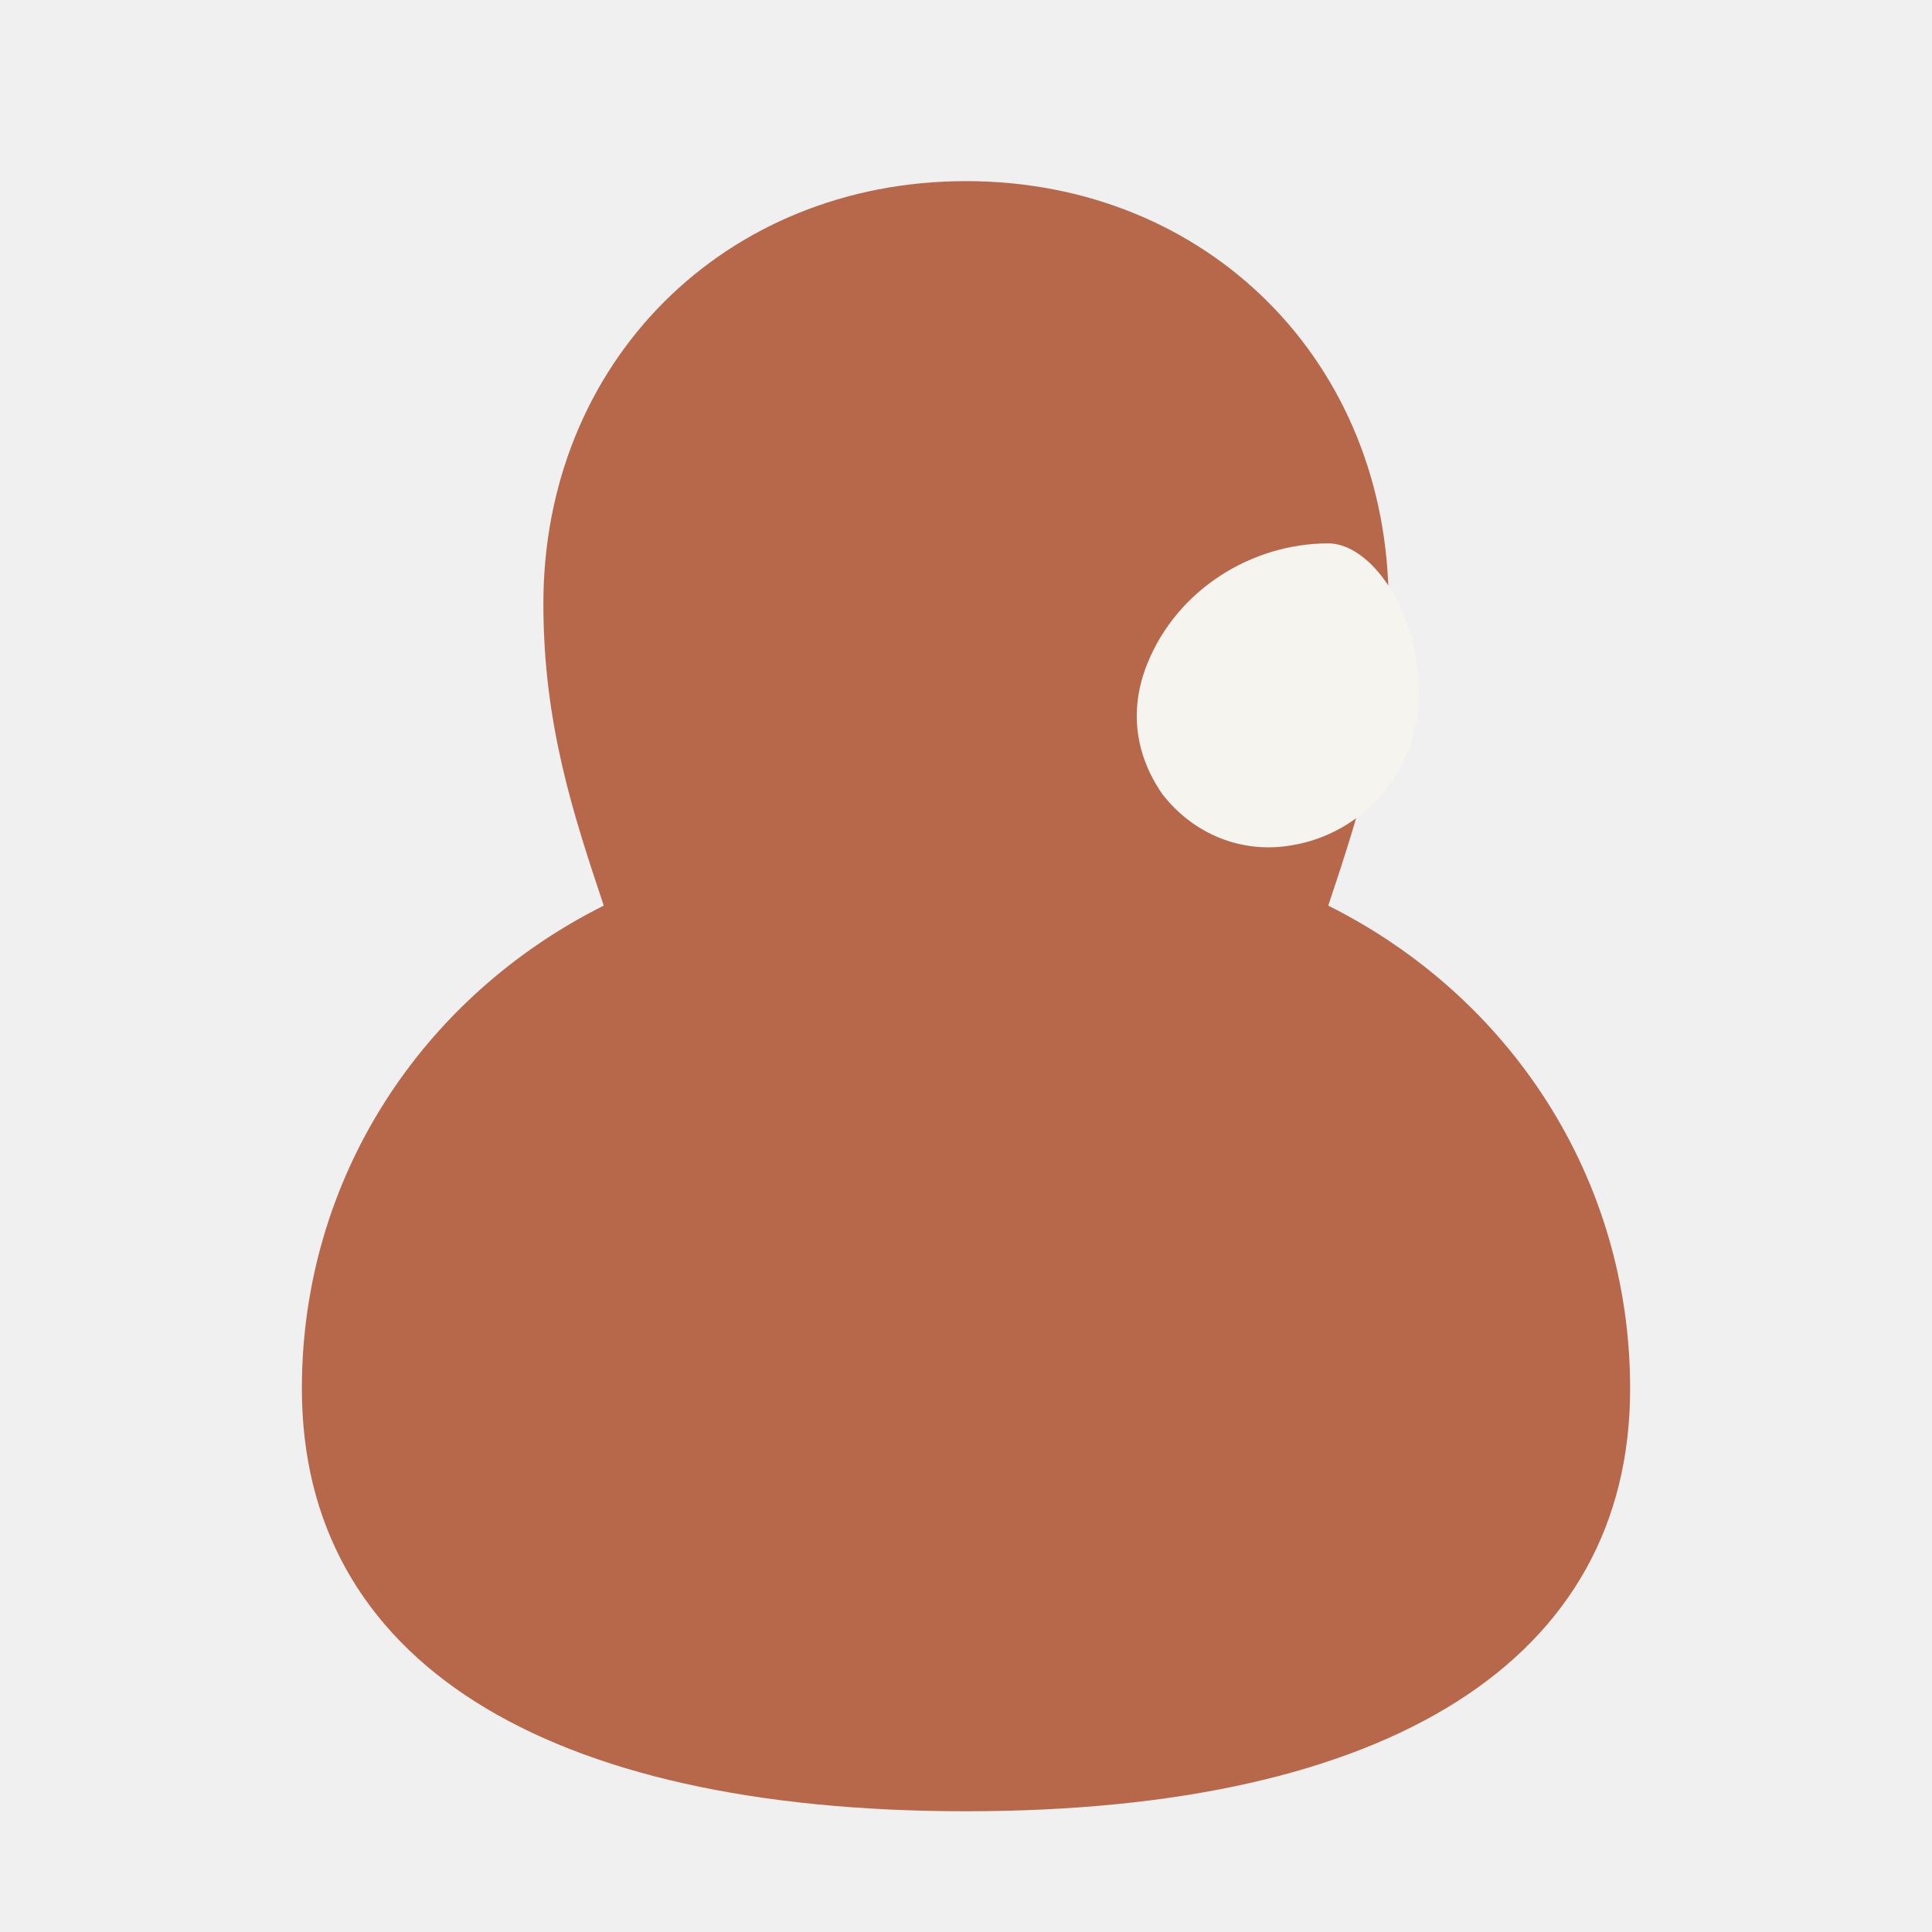
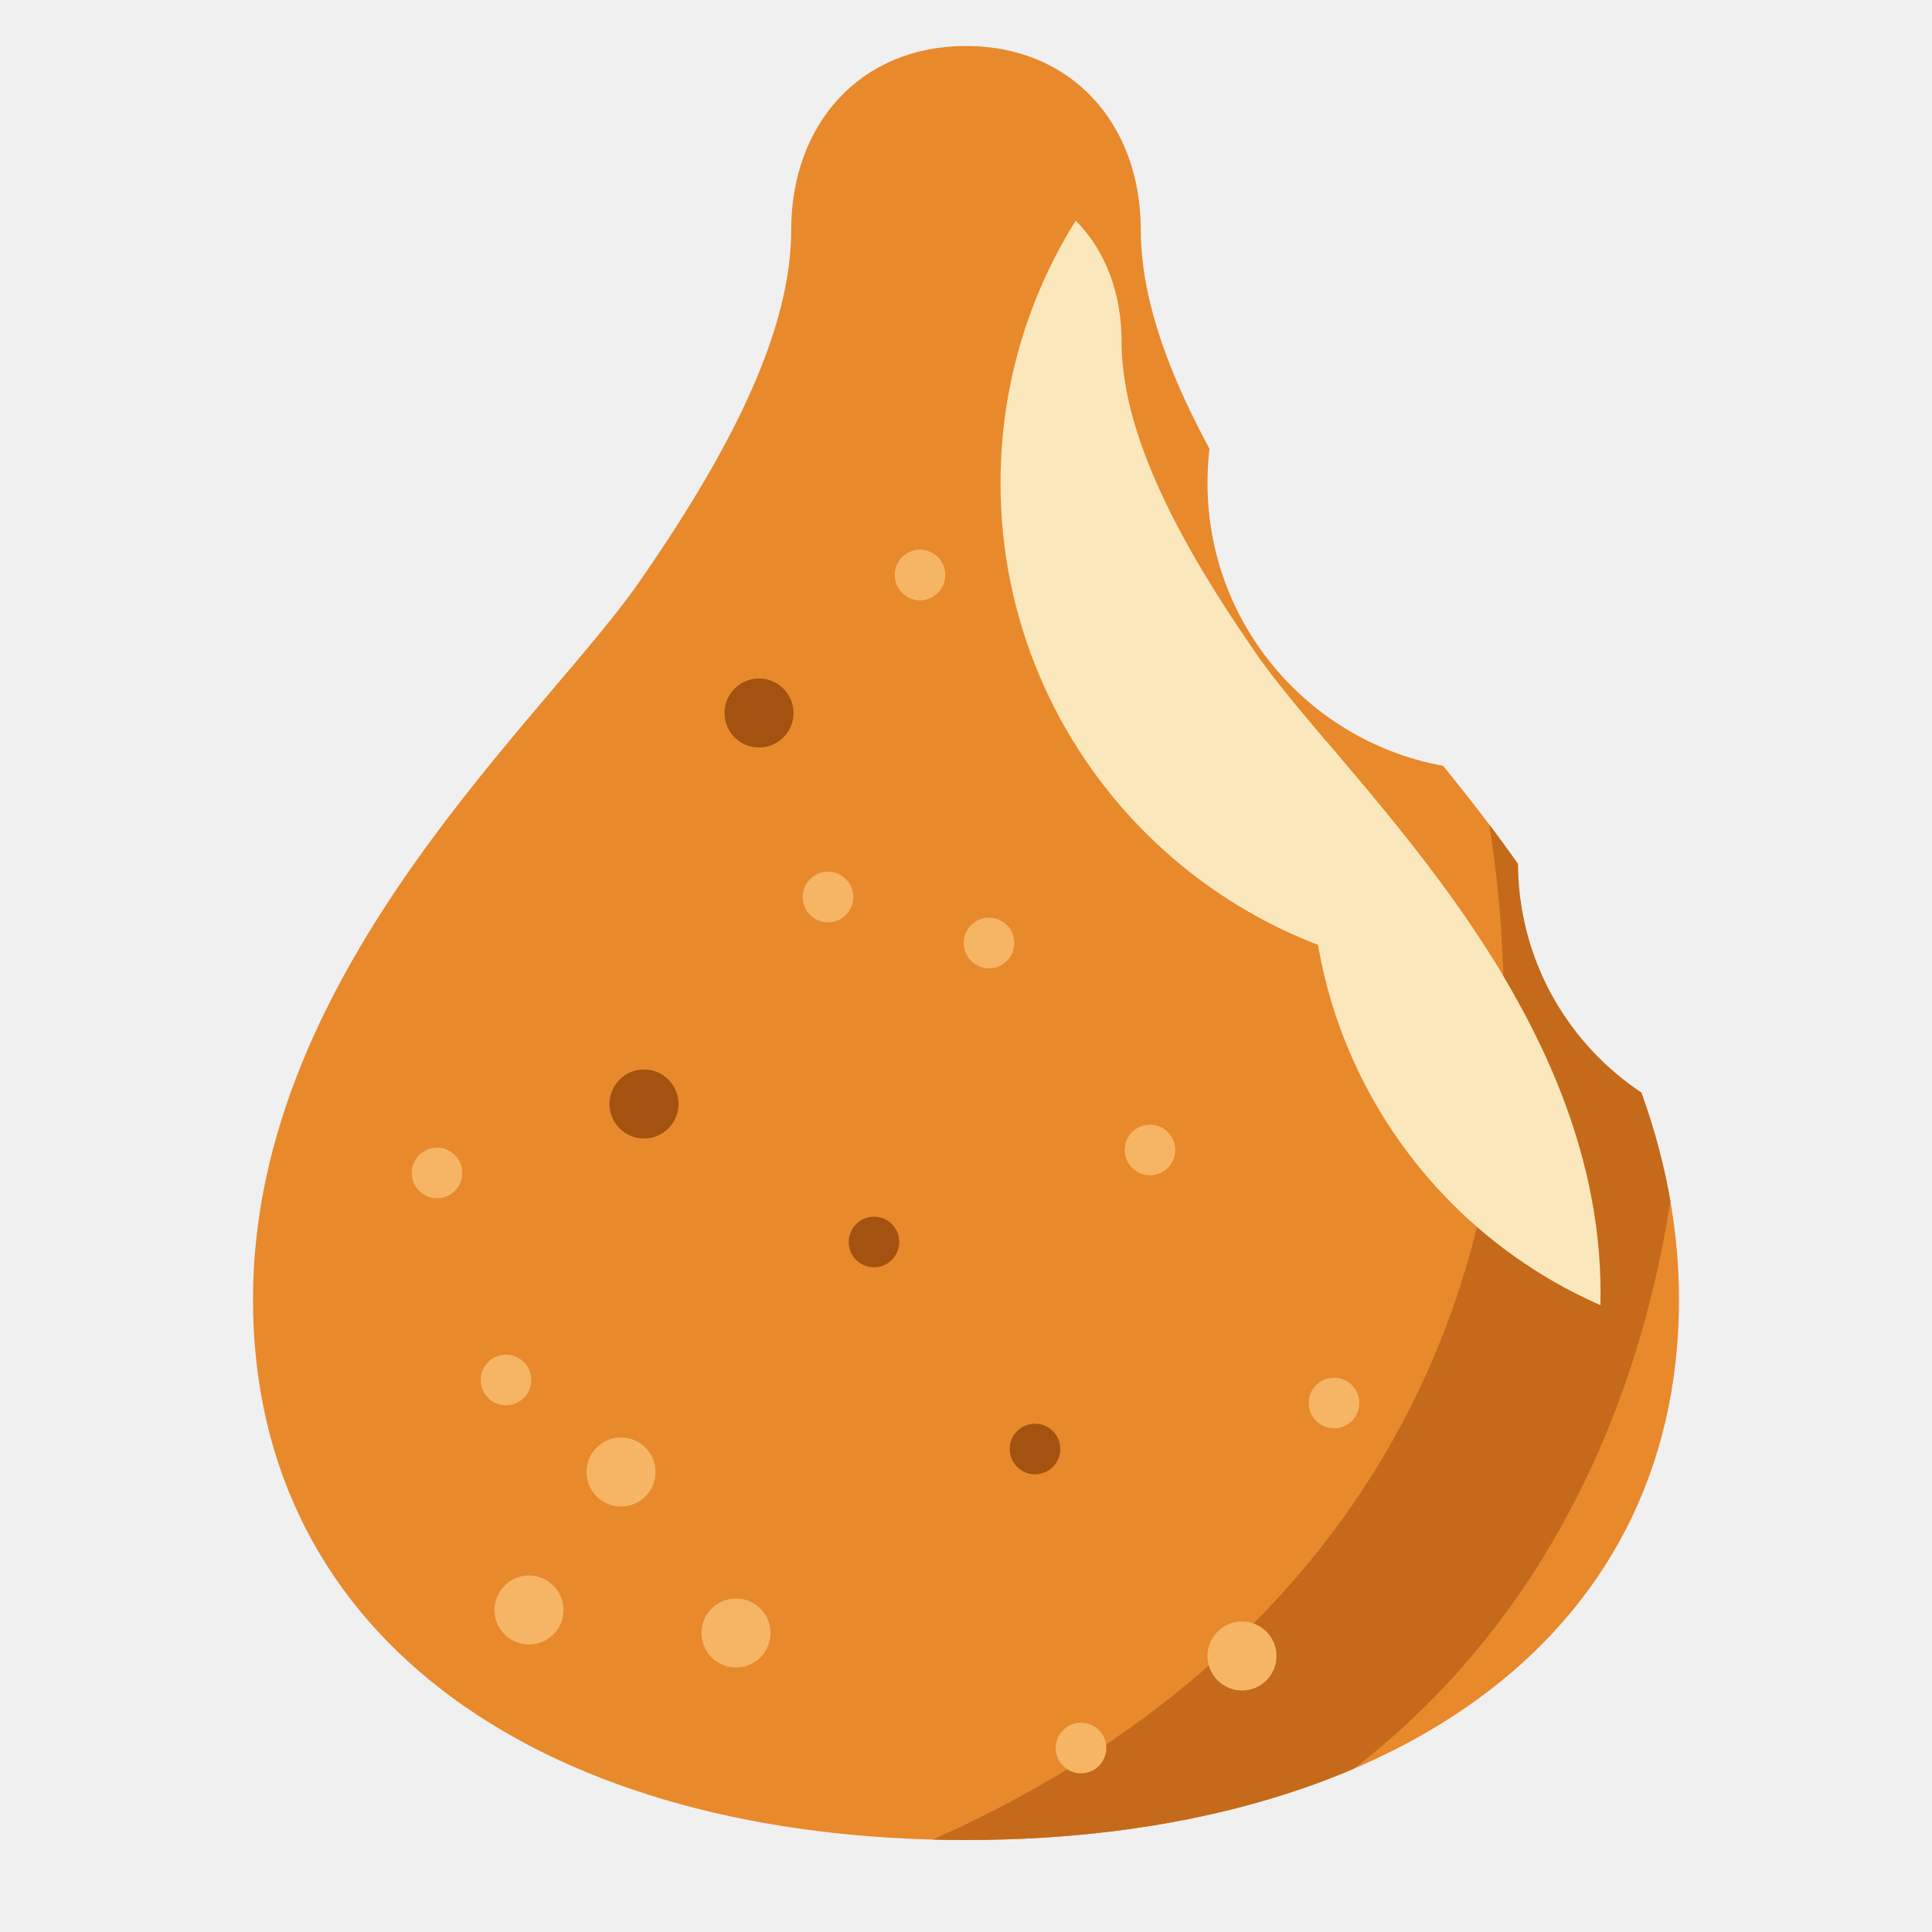
- <svg xmlns="http://www.w3.org/2000/svg" viewBox="0 0 64 64" fill="none">
-   <path d="M32 6c-8 0-14 6-14 14 0 4 1 7 2 10-6 3-10 9-10 16 0 9 8 14 22 14s22-5 22-14c0-7-4-13-10-16 1-3 2-6 2-10 0-8-6-14-14-14z" fill="#B8684A" />
-   <path d="M44 18c-2.5 0-5 1.5-6 4-0.6 1.5-0.4 3 0.5 4.3 1 1.3 2.6 2 4.3 1.7 2.4-0.4 4.2-2.5 4.2-5 0-2.8-1.6-5-3-5z" fill="#F6F4EE" />
+ <svg xmlns="http://www.w3.org/2000/svg" viewBox="8 8 84 84" width="64" height="64">
+   <defs>
+     <mask id="am-m" maskUnits="userSpaceOnUse" x="0" y="0" width="100" height="100">
+       <rect width="100" height="100" fill="#fff" />
+       <circle cx="73" cy="29" r="12.5" fill="#000" />
+       <circle cx="86" cy="45.5" r="12" fill="#000" />
+     </mask>
+     <clipPath id="am-body">
+       <path d="M50 10 C54.6 10 57.6 13.4 57.6 18 C57.6 22.2 60 27.2 64 33 C68 39 81 50 81 64.5 C81 79.5 68 88 50 88 C32 88 19 79.5 19 64.5 C19 50 32 39 36 33 C40 27.2 42.4 22.2 42.4 18 C42.4 13.4 45.4 10 50 10 Z" />
+     </clipPath>
+     <clipPath id="am-in">
+       <path d="M50 10 C54.6 10 57.6 13.4 57.6 18 C57.6 22.2 60 27.2 64 33 C68 39 81 50 81 64.5 C81 79.5 68 88 50 88 C32 88 19 79.5 19 64.5 C19 50 32 39 36 33 C40 27.2 42.4 22.2 42.4 18 C42.4 13.4 45.4 10 50 10 Z" transform="translate(50 62) scale(0.89) translate(-50 -62)" />
+     </clipPath>
+   </defs>
+   <g mask="url(#am-m)">
+     <path d="M50 10 C54.6 10 57.6 13.4 57.6 18 C57.6 22.2 60 27.2 64 33 C68 39 81 50 81 64.5 C81 79.5 68 88 50 88 C32 88 19 79.5 19 64.5 C19 50 32 39 36 33 C40 27.2 42.4 22.2 42.4 18 C42.4 13.4 45.4 10 50 10 Z" fill="#E8892C" />
+     <g clip-path="url(#am-body)">
+       <path d="M80 40 C86 70 70 96 36 92 C64 86 78 66 72 40 Z" fill="#C46A1A" />
+     </g>
+     <g clip-path="url(#am-body)">
+       <circle cx="36" cy="56" r="1.5" fill="#A4520F" />
+       <circle cx="44" cy="47" r="1.1" fill="#F6B565" />
+       <circle cx="30" cy="68" r="1.1" fill="#F6B565" />
+       <circle cx="40" cy="79" r="1.5" fill="#F6B565" />
+       <circle cx="53" cy="71" r="1.1" fill="#A4520F" />
+       <circle cx="48" cy="33" r="1.1" fill="#F6B565" />
+       <circle cx="62" cy="80" r="1.5" fill="#F6B565" />
+       <circle cx="27" cy="59" r="1.1" fill="#F6B565" />
+       <circle cx="46" cy="62" r="1.1" fill="#A4520F" />
+       <circle cx="35" cy="72" r="1.5" fill="#F6B565" />
+       <circle cx="58" cy="58" r="1.1" fill="#F6B565" />
+       <circle cx="51" cy="49" r="1.1" fill="#F6B565" />
+       <circle cx="41" cy="39" r="1.5" fill="#A4520F" />
+       <circle cx="66" cy="69" r="1.1" fill="#F6B565" />
+       <circle cx="55" cy="84" r="1.1" fill="#F6B565" />
+       <circle cx="31" cy="78" r="1.5" fill="#F6B565" />
+     </g>
+     <g clip-path="url(#am-in)" fill="#FBE7BC">
+       <circle cx="73" cy="29" r="21.5" />
+       <circle cx="86" cy="45.5" r="21" />
+     </g>
+     <g clip-path="url(#am-in)" />
+   </g>
</svg>
